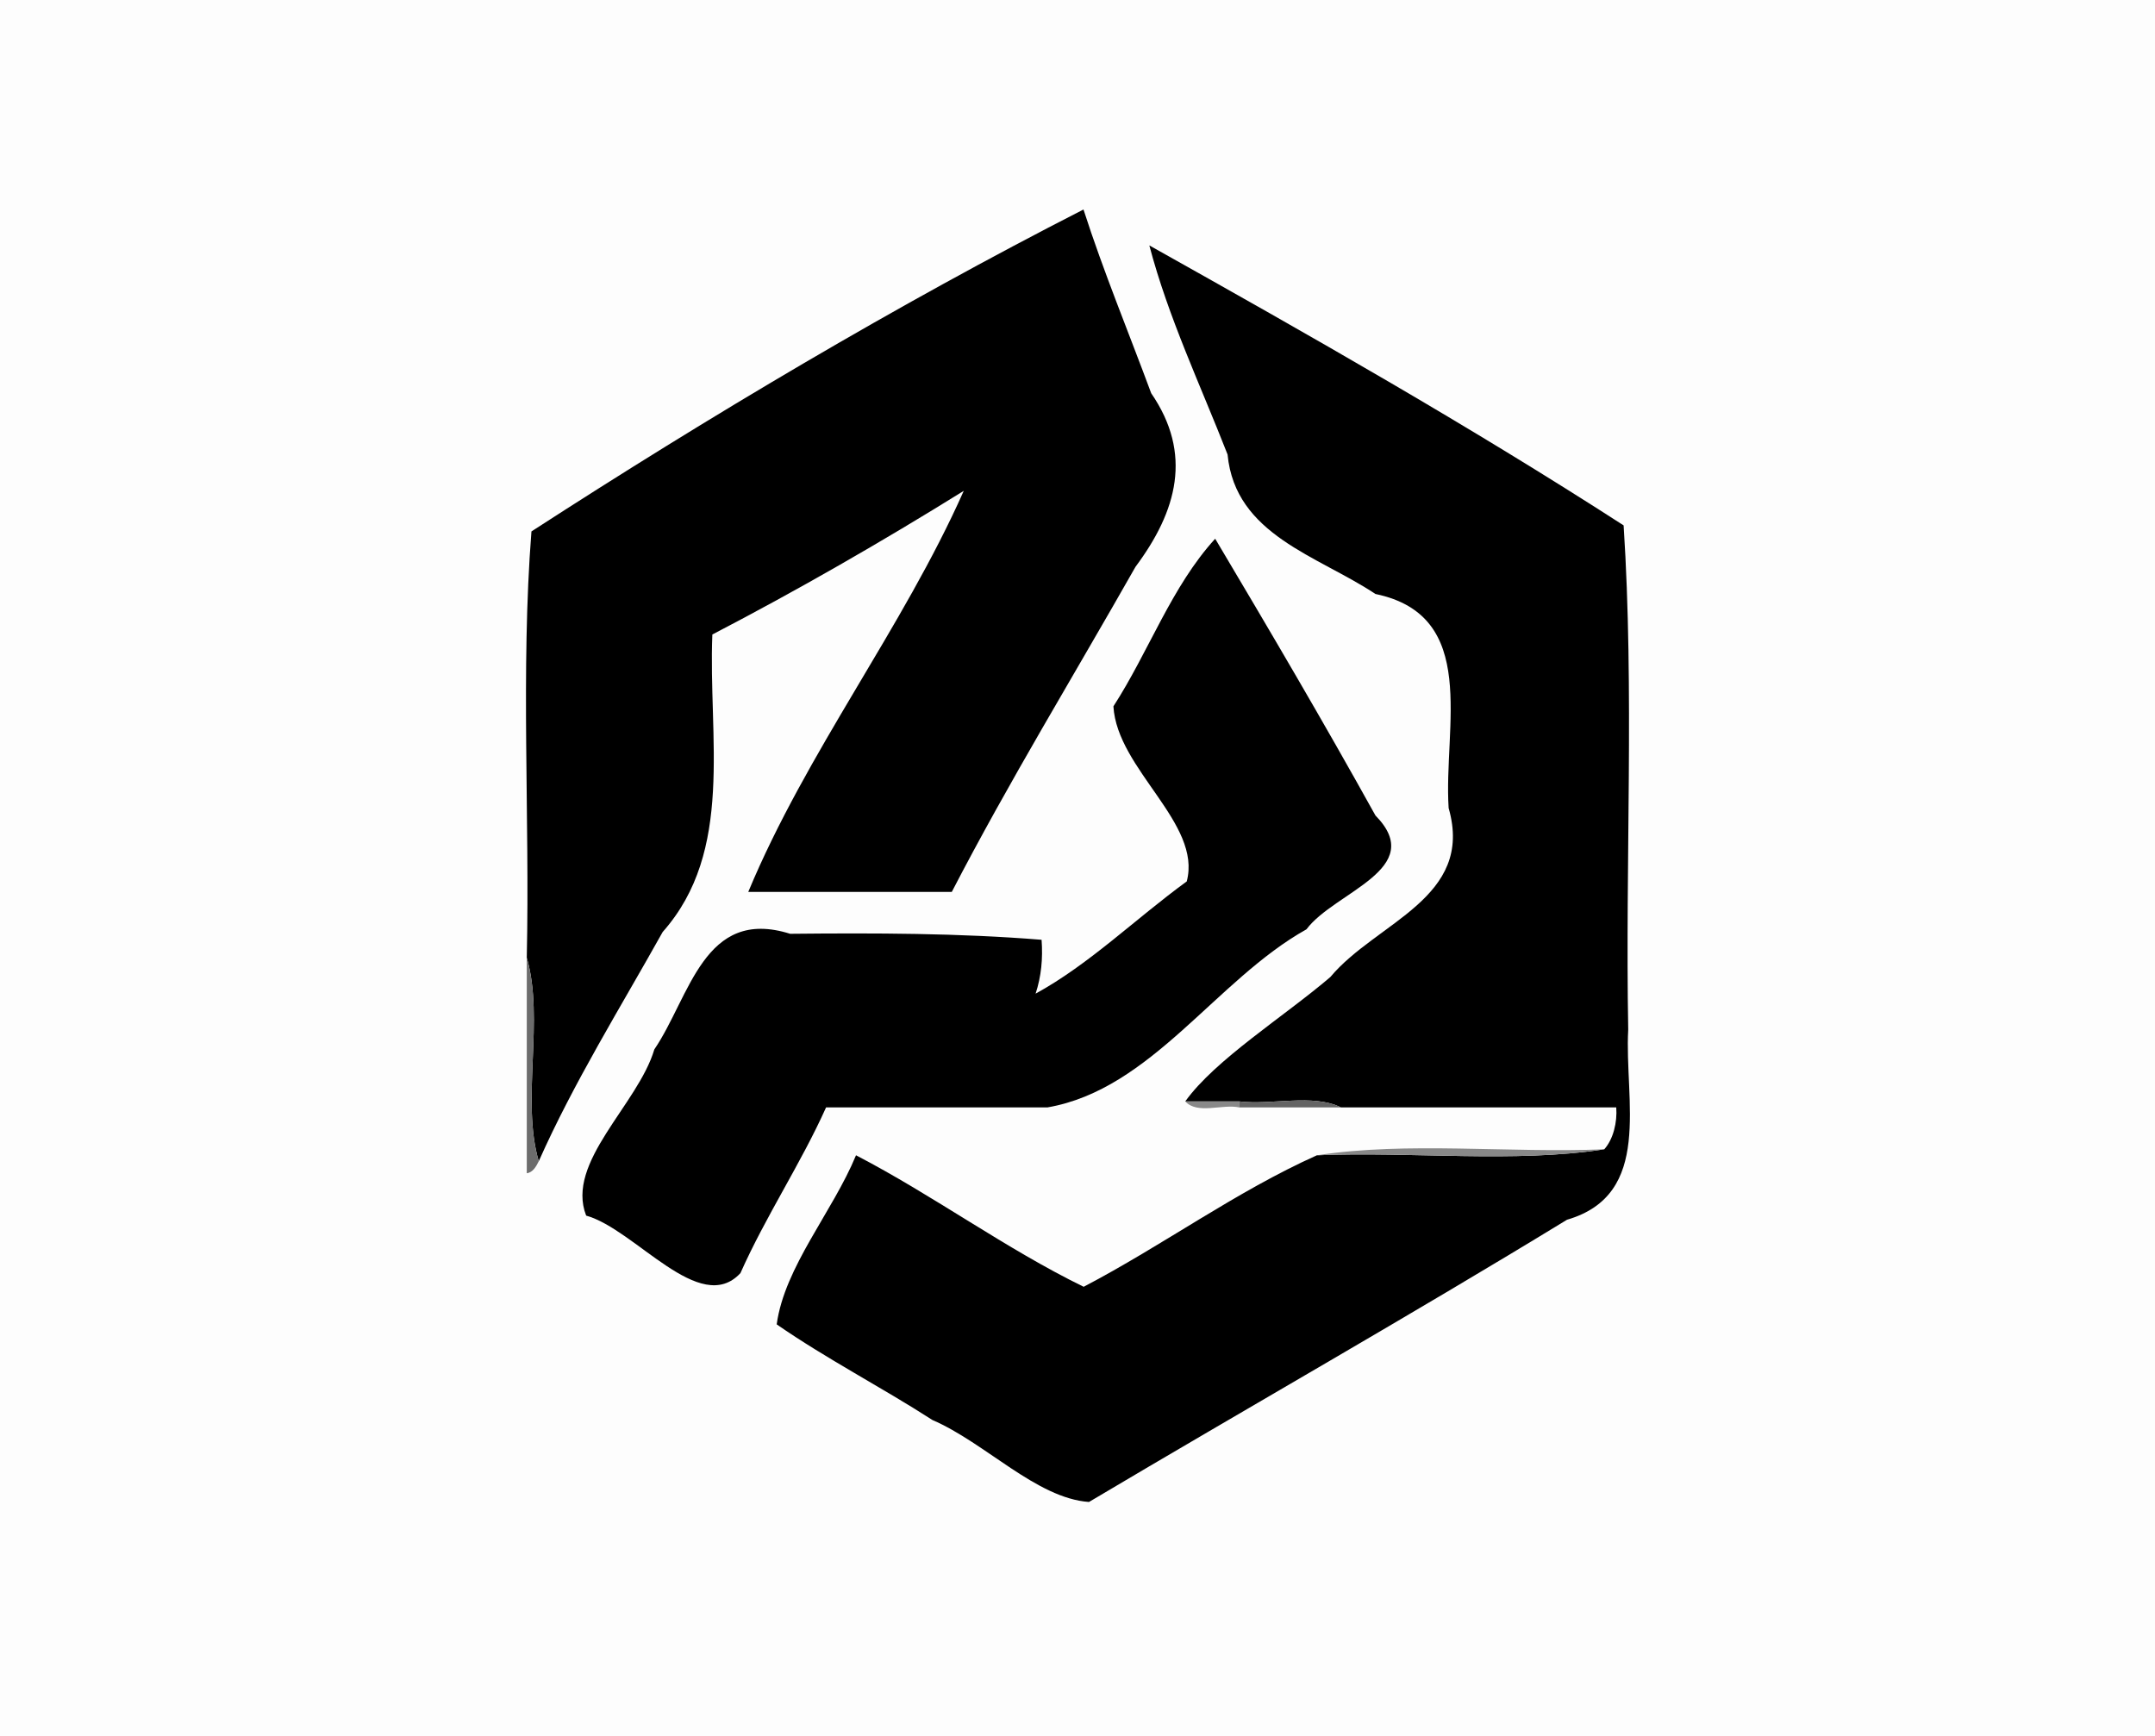
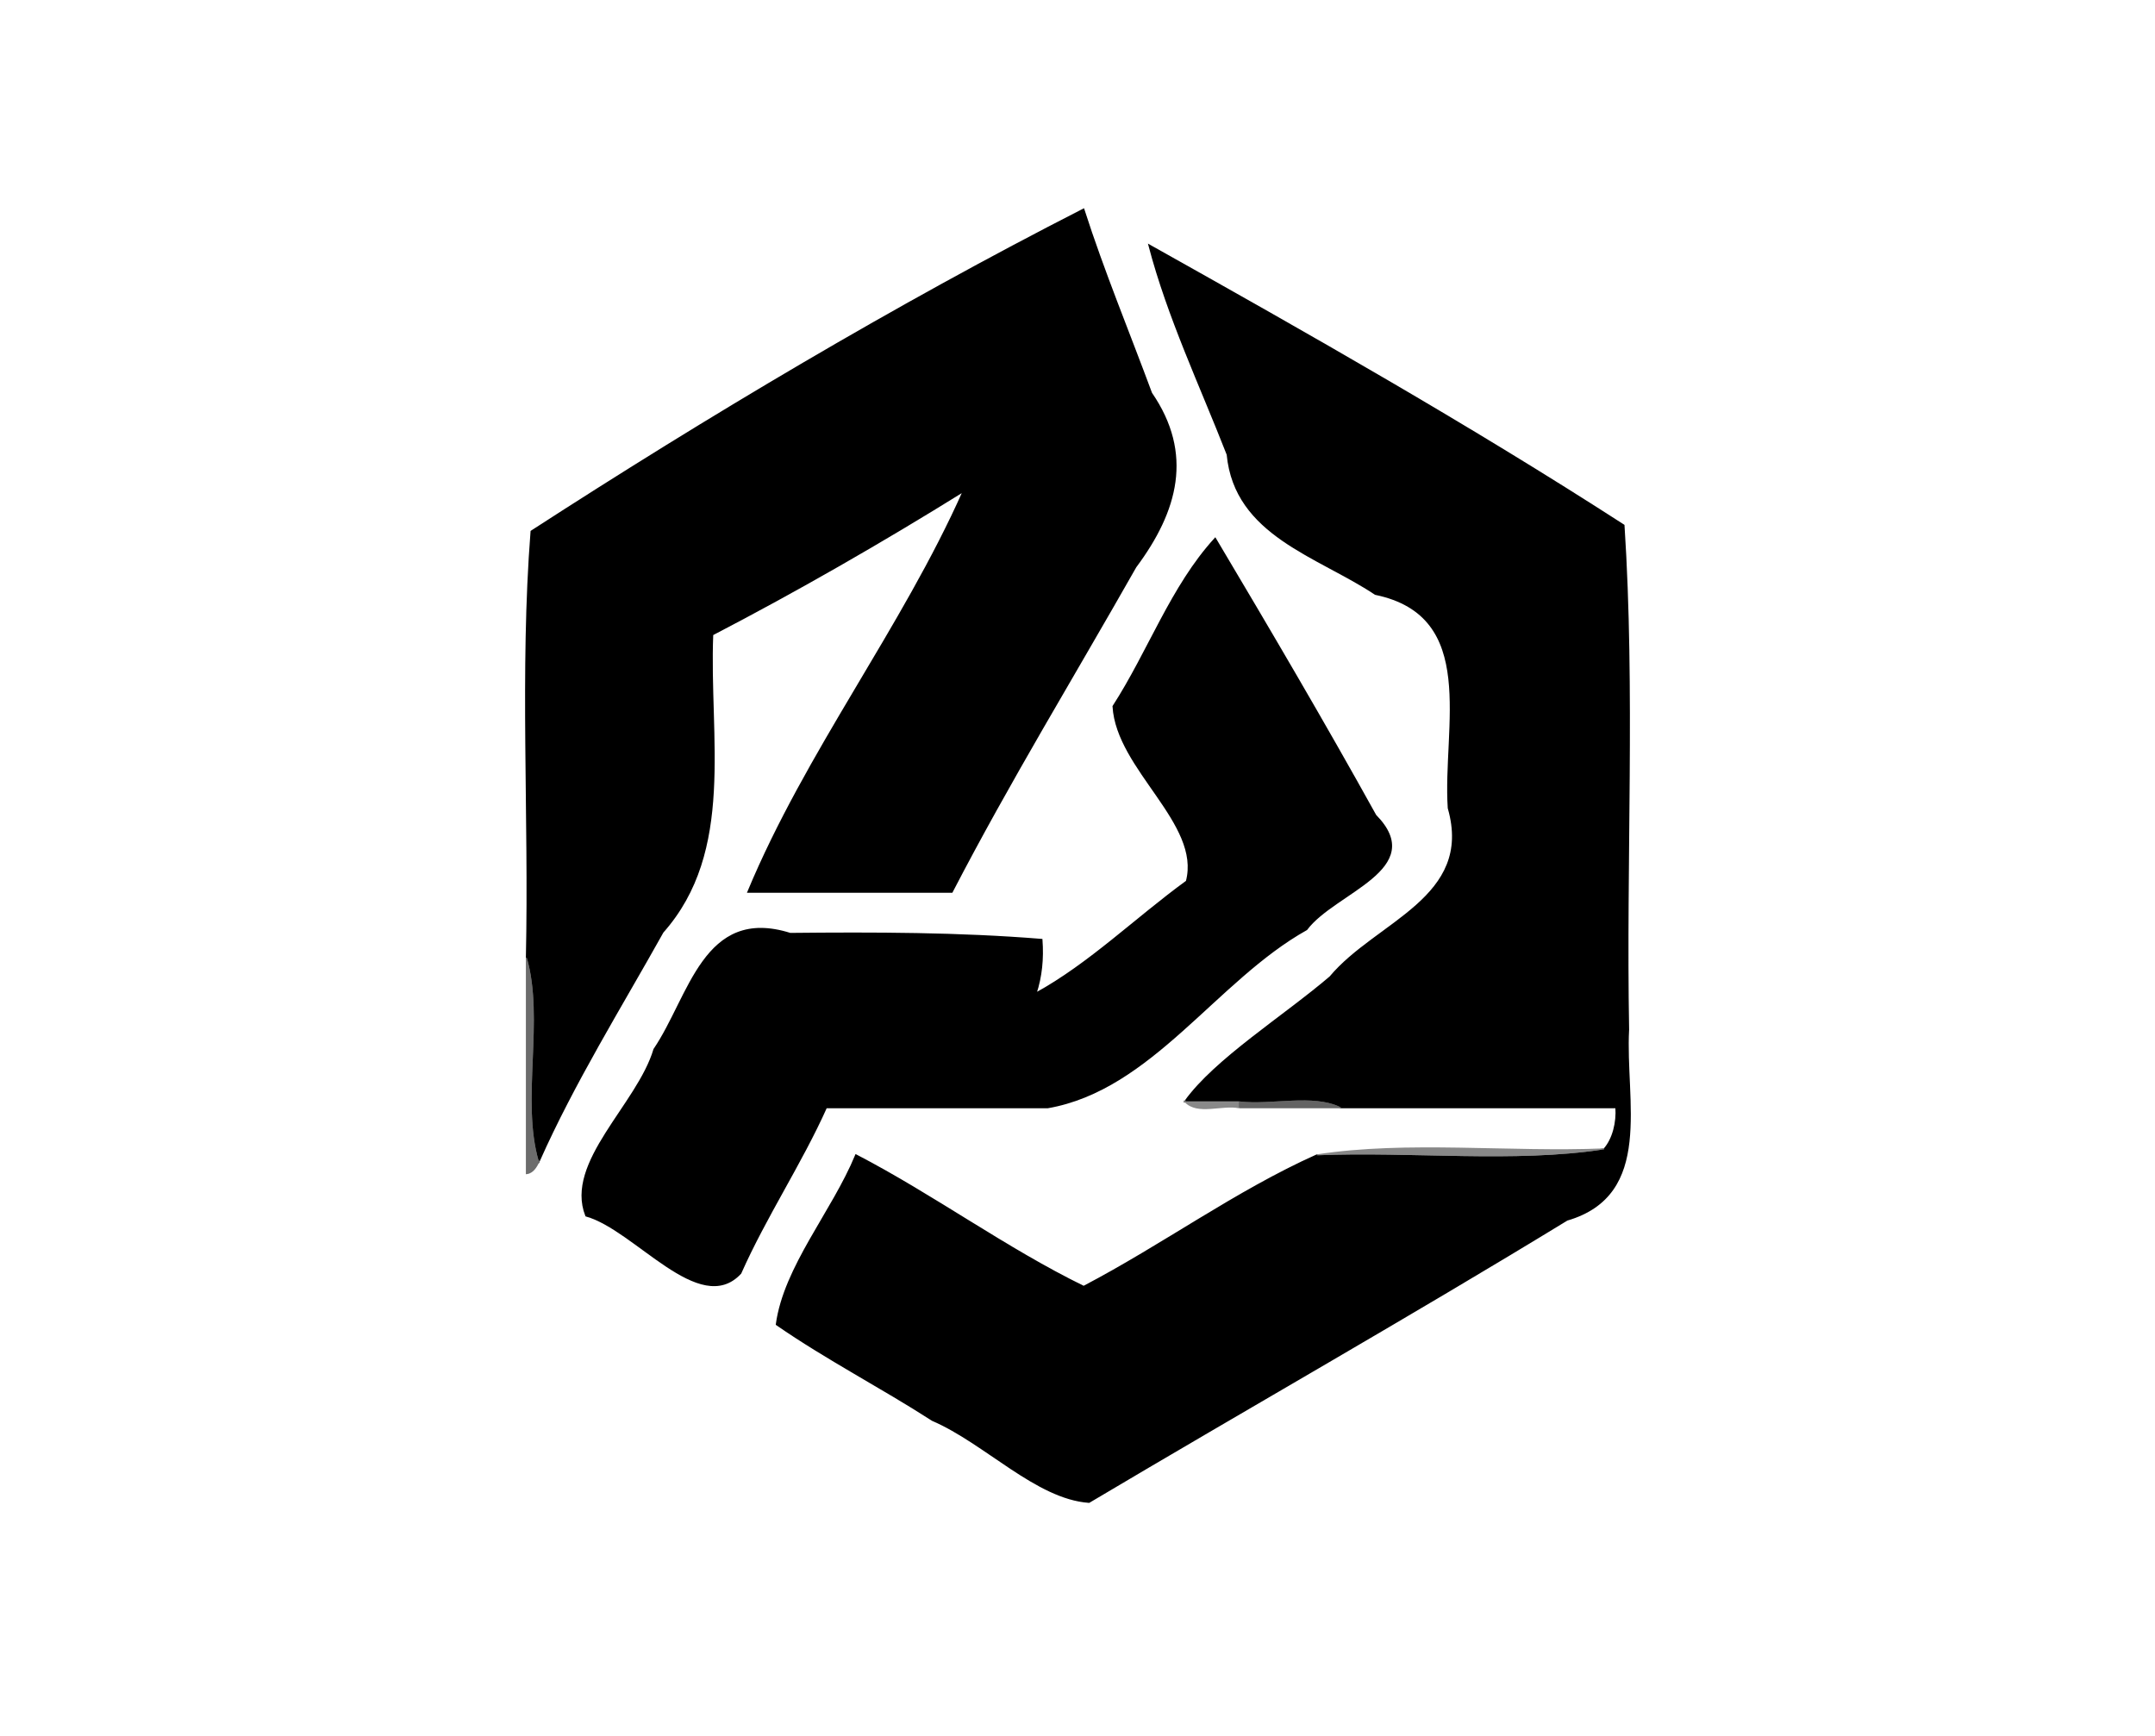
<svg xmlns="http://www.w3.org/2000/svg" viewBox="0 0 360 290" width="360" height="290">
  <g fill="None" fill-opacity="0.0" stroke="#FDFDFD" stroke-opacity="1.00" stroke-width="0.3">
-     <path d=" M 0.00 290.00  L 360.00 290.00 L 360.00 0.00 L 0.00 0.00 L 0.00 290.00 M 90.00 194.00  C 89.59 194.83 89.03 195.87 88.00 196.00 C 88.00 184.00 88.00 172.00 88.00 160.00 C 88.52 136.34 86.96 112.05 88.78 88.78 C 118.58 69.50 149.61 51.03 181.00 35.00 C 184.33 45.36 188.52 55.45 192.31 65.69 C 199.26 75.81 196.65 85.35 189.69 94.69 C 179.45 112.75 168.50 130.66 159.00 149.00 C 147.67 149.00 136.33 149.00 125.00 149.00 C 134.73 125.63 150.81 104.93 161.00 82.00 C 147.28 90.53 133.19 98.62 119.00 106.00 C 118.30 123.20 122.73 142.13 110.70 155.70 C 103.64 168.34 95.86 180.82 90.00 194.00 M 220.00 193.00  C 235.09 190.67 252.15 192.66 268.00 192.00 C 269.50 190.32 270.19 187.50 270.00 185.00 C 254.67 185.00 239.33 185.00 224.00 185.00 C 218.33 185.00 212.67 185.00 207.00 185.00 C 204.16 184.41 200.02 186.22 198.00 184.00 C 203.01 177.01 214.48 169.85 222.23 163.23 C 229.93 154.01 246.32 150.07 242.00 135.00 C 241.12 121.39 247.21 102.85 229.77 99.23 C 220.20 92.85 206.35 89.41 205.07 75.93 C 200.55 64.36 195.16 53.02 192.00 41.00 C 218.79 56.01 245.41 71.11 271.23 87.77 C 273.03 115.36 271.49 144.00 272.00 172.00 C 271.33 183.81 276.24 199.56 261.77 203.77 C 235.41 219.88 208.46 235.15 181.92 250.92 C 173.15 250.30 164.60 241.03 155.77 237.23 C 147.22 231.72 138.15 227.06 129.75 221.25 C 131.07 211.62 139.09 202.47 143.00 193.00 C 156.01 199.76 168.00 208.61 181.03 214.97 C 194.26 208.05 206.46 199.07 220.00 193.00 M 203.00 90.00  C 212.12 105.34 221.12 120.63 229.77 136.23 C 238.56 145.18 222.92 148.98 218.25 155.25 C 203.11 163.71 192.36 181.99 175.00 185.00 C 162.67 185.00 150.33 185.00 138.00 185.00 C 133.80 194.37 127.92 203.17 123.69 212.69 C 116.91 219.99 106.13 205.37 97.92 203.08 C 94.43 194.16 106.57 184.55 109.31 175.31 C 115.27 166.55 117.58 151.46 132.00 156.00 C 146.13 155.86 160.19 155.88 174.00 157.00 C 174.23 160.17 173.95 163.12 173.00 166.00 C 182.01 161.07 189.79 153.40 198.25 147.25 C 200.83 137.54 186.61 128.54 186.00 118.00 C 191.92 108.84 195.70 97.99 203.00 90.00 Z" />
+     <path d=" M 90.00 194.00  C 89.59 194.83 89.03 195.87 88.00 196.00 C 88.00 184.00 88.00 172.00 88.00 160.00 C 88.52 136.34 86.96 112.05 88.78 88.78 C 118.58 69.50 149.61 51.03 181.00 35.00 C 184.33 45.36 188.52 55.45 192.31 65.69 C 199.26 75.81 196.65 85.35 189.69 94.69 C 179.45 112.75 168.50 130.66 159.00 149.00 C 147.67 149.00 136.33 149.00 125.00 149.00 C 134.73 125.63 150.81 104.93 161.00 82.00 C 147.28 90.53 133.19 98.62 119.00 106.00 C 118.30 123.20 122.73 142.13 110.70 155.70 C 103.64 168.34 95.86 180.82 90.00 194.00 M 220.00 193.00  C 235.09 190.67 252.15 192.66 268.00 192.00 C 269.50 190.32 270.19 187.50 270.00 185.00 C 254.67 185.00 239.33 185.00 224.00 185.00 C 218.33 185.00 212.67 185.00 207.00 185.00 C 204.16 184.41 200.02 186.22 198.00 184.00 C 203.01 177.01 214.48 169.85 222.23 163.23 C 229.93 154.01 246.32 150.07 242.00 135.00 C 241.12 121.39 247.21 102.85 229.77 99.23 C 220.20 92.85 206.35 89.41 205.07 75.93 C 200.55 64.36 195.16 53.02 192.00 41.00 C 218.79 56.01 245.41 71.11 271.23 87.77 C 273.03 115.36 271.49 144.00 272.00 172.00 C 271.33 183.81 276.24 199.56 261.77 203.77 C 235.41 219.88 208.46 235.15 181.92 250.92 C 173.15 250.30 164.60 241.03 155.77 237.23 C 147.22 231.72 138.15 227.06 129.75 221.25 C 131.07 211.62 139.09 202.47 143.00 193.00 C 156.01 199.76 168.00 208.61 181.03 214.97 C 194.26 208.05 206.46 199.07 220.00 193.00 M 203.00 90.00  C 212.12 105.34 221.12 120.63 229.77 136.23 C 238.56 145.18 222.92 148.98 218.25 155.25 C 203.11 163.71 192.36 181.99 175.00 185.00 C 162.67 185.00 150.33 185.00 138.00 185.00 C 133.80 194.37 127.92 203.17 123.69 212.69 C 116.91 219.99 106.13 205.37 97.92 203.08 C 94.43 194.16 106.57 184.55 109.31 175.31 C 115.27 166.55 117.58 151.46 132.00 156.00 C 146.13 155.86 160.19 155.88 174.00 157.00 C 174.23 160.17 173.95 163.12 173.00 166.00 C 182.01 161.07 189.79 153.40 198.25 147.25 C 200.83 137.54 186.61 128.54 186.00 118.00 C 191.92 108.84 195.70 97.99 203.00 90.00 Z" />
  </g>
  <g fill="None" fill-opacity="0.0" stroke="#000000" stroke-opacity="1.00" stroke-width="0.3">
    <path d=" M 88.00 160.00  C 90.98 170.26 87.01 183.81 90.00 194.00 C 95.86 180.82 103.64 168.34 110.70 155.70 C 122.73 142.13 118.30 123.20 119.00 106.00 C 133.19 98.62 147.28 90.53 161.00 82.00 C 150.81 104.93 134.73 125.63 125.00 149.00 C 136.33 149.00 147.67 149.00 159.00 149.00 C 168.50 130.66 179.45 112.75 189.69 94.69 C 196.65 85.35 199.26 75.81 192.31 65.69 C 188.52 55.45 184.33 45.36 181.00 35.00 C 149.61 51.03 118.58 69.50 88.78 88.78 C 86.96 112.05 88.52 136.34 88.00 160.00 Z" />
  </g>
  <g fill="None" fill-opacity="0.0" stroke="#000000" stroke-opacity="1.00" stroke-width="0.3">
    <path d=" M 198.00 184.00  C 201.00 184.00 204.00 184.00 207.00 184.00 C 212.50 184.65 219.33 182.68 224.00 185.00 C 239.33 185.00 254.67 185.00 270.00 185.00 C 270.19 187.50 269.50 190.32 268.00 192.00 C 252.91 194.33 235.85 192.34 220.00 193.00 C 206.46 199.07 194.26 208.05 181.03 214.97 C 168.00 208.61 156.01 199.76 143.00 193.00 C 139.09 202.47 131.07 211.62 129.75 221.25 C 138.15 227.06 147.22 231.72 155.77 237.23 C 164.60 241.03 173.15 250.30 181.92 250.92 C 208.46 235.15 235.41 219.88 261.77 203.77 C 276.24 199.56 271.33 183.81 272.00 172.00 C 271.49 144.00 273.03 115.36 271.23 87.77 C 245.41 71.11 218.79 56.01 192.00 41.00 C 195.16 53.02 200.55 64.36 205.07 75.93 C 206.35 89.41 220.20 92.85 229.77 99.23 C 247.21 102.85 241.12 121.39 242.00 135.00 C 246.32 150.07 229.93 154.01 222.23 163.23 C 214.48 169.85 203.01 177.01 198.00 184.00 Z" />
  </g>
  <g fill="None" fill-opacity="0.0" stroke="#000000" stroke-opacity="1.00" stroke-width="0.3">
    <path d=" M 203.00 90.00  C 195.70 97.99 191.92 108.84 186.00 118.00 C 186.61 128.54 200.83 137.54 198.25 147.25 C 189.79 153.40 182.01 161.07 173.00 166.00 C 173.95 163.12 174.23 160.17 174.00 157.00 C 160.19 155.88 146.13 155.86 132.00 156.00 C 117.58 151.46 115.27 166.55 109.31 175.31 C 106.57 184.55 94.43 194.16 97.92 203.08 C 106.13 205.37 116.91 219.99 123.69 212.69 C 127.92 203.17 133.80 194.37 138.00 185.00 C 150.33 185.00 162.67 185.00 175.00 185.00 C 192.36 181.99 203.11 163.71 218.25 155.25 C 222.92 148.98 238.56 145.18 229.77 136.23 C 221.12 120.63 212.12 105.34 203.00 90.00 Z" />
  </g>
  <g fill="None" fill-opacity="0.0" stroke="#6C6C6C" stroke-opacity="1.00" stroke-width="0.3">
    <path d=" M 90.00 194.00  C 87.01 183.81 90.98 170.26 88.00 160.00 C 88.00 172.00 88.00 184.00 88.00 196.00 C 89.03 195.87 89.59 194.83 90.00 194.00 Z" />
  </g>
  <g fill="None" fill-opacity="0.0" stroke="#898989" stroke-opacity="1.00" stroke-width="0.3">
    <path d=" M 207.00 185.00  C 206.96 185.00 207.00 184.00 207.00 184.00 C 204.00 184.00 201.00 184.00 198.00 184.00 C 200.02 186.22 204.16 184.41 207.00 185.00 Z" />
  </g>
  <g fill="None" fill-opacity="0.0" stroke="#646464" stroke-opacity="1.00" stroke-width="0.3">
    <path d=" M 207.00 185.00  C 212.67 185.00 218.33 185.00 224.00 185.00 C 219.33 182.68 212.50 184.65 207.00 184.00 C 207.00 184.00 206.96 185.00 207.00 185.00 Z" />
  </g>
  <g fill="None" fill-opacity="0.0" stroke="#888888" stroke-opacity="1.00" stroke-width="0.3">
    <path d=" M 220.00 193.00  C 235.85 192.34 252.91 194.33 268.00 192.00 C 252.15 192.66 235.09 190.67 220.00 193.00 Z" />
-   </g>
-   <g fill="#FDFDFD" fill-opacity="1.00" stroke="None">
-     <path d=" M 0.00 290.00  L 360.00 290.00 L 360.00 0.00 L 0.00 0.00 L 0.00 290.00 Z" />
  </g>
  <g fill="#000000" fill-opacity="1.00" stroke="None">
    <path d=" M 88.00 160.00  C 90.98 170.26 87.01 183.81 90.00 194.00 C 95.86 180.82 103.64 168.34 110.70 155.70 C 122.73 142.13 118.30 123.20 119.00 106.00 C 133.19 98.62 147.28 90.53 161.00 82.00 C 150.81 104.93 134.73 125.63 125.00 149.00 C 136.33 149.00 147.67 149.00 159.00 149.00 C 168.50 130.66 179.45 112.75 189.69 94.69 C 196.65 85.35 199.26 75.81 192.31 65.69 C 188.52 55.45 184.33 45.36 181.00 35.00 C 149.61 51.03 118.58 69.50 88.78 88.78 C 86.96 112.05 88.52 136.34 88.00 160.00 Z" />
  </g>
  <g fill="#000000" fill-opacity="1.00" stroke="None">
    <path d=" M 198.00 184.00  C 201.00 184.00 204.00 184.00 207.00 184.00 C 212.50 184.65 219.33 182.68 224.00 185.00 C 239.33 185.00 254.67 185.00 270.00 185.00 C 270.19 187.50 269.50 190.32 268.00 192.00 C 252.91 194.33 235.85 192.34 220.00 193.00 C 206.46 199.07 194.26 208.05 181.03 214.97 C 168.00 208.61 156.01 199.76 143.00 193.00 C 139.09 202.47 131.07 211.62 129.75 221.25 C 138.15 227.06 147.22 231.72 155.77 237.23 C 164.60 241.03 173.15 250.30 181.92 250.92 C 208.46 235.15 235.41 219.88 261.77 203.77 C 276.24 199.56 271.33 183.81 272.00 172.00 C 271.49 144.00 273.03 115.36 271.23 87.77 C 245.41 71.11 218.79 56.01 192.00 41.00 C 195.16 53.02 200.55 64.36 205.07 75.93 C 206.35 89.41 220.20 92.85 229.77 99.23 C 247.21 102.85 241.12 121.39 242.00 135.00 C 246.32 150.07 229.93 154.01 222.23 163.23 C 214.48 169.85 203.01 177.01 198.00 184.00 Z" />
  </g>
  <g fill="#000000" fill-opacity="1.00" stroke="None">
    <path d=" M 203.00 90.00  C 195.70 97.99 191.92 108.84 186.00 118.00 C 186.61 128.54 200.83 137.54 198.25 147.25 C 189.79 153.40 182.01 161.07 173.00 166.00 C 173.95 163.12 174.23 160.17 174.00 157.00 C 160.19 155.88 146.13 155.86 132.00 156.00 C 117.58 151.46 115.27 166.55 109.31 175.31 C 106.57 184.55 94.43 194.16 97.92 203.08 C 106.13 205.37 116.91 219.99 123.69 212.69 C 127.92 203.17 133.80 194.37 138.00 185.00 C 150.33 185.00 162.67 185.00 175.00 185.00 C 192.36 181.99 203.11 163.71 218.25 155.25 C 222.92 148.98 238.56 145.18 229.77 136.23 C 221.12 120.63 212.12 105.34 203.00 90.00 Z" />
  </g>
  <g fill="#6C6C6C" fill-opacity="1.00" stroke="None">
    <path d=" M 90.00 194.00  C 87.01 183.81 90.98 170.26 88.00 160.00 C 88.00 172.00 88.00 184.00 88.00 196.00 C 89.03 195.87 89.59 194.83 90.00 194.00 Z" />
  </g>
  <g fill="#898989" fill-opacity="1.00" stroke="None">
    <path d=" M 207.00 185.00  C 206.96 185.00 207.00 184.00 207.00 184.00 C 204.00 184.00 201.00 184.00 198.00 184.00 C 200.02 186.22 204.16 184.41 207.00 185.00 Z" />
  </g>
  <g fill="#646464" fill-opacity="1.00" stroke="None">
    <path d=" M 207.00 185.00  C 212.67 185.00 218.33 185.00 224.00 185.00 C 219.33 182.68 212.50 184.65 207.00 184.00 C 207.00 184.00 206.96 185.00 207.00 185.00 Z" />
  </g>
  <g fill="#888888" fill-opacity="1.00" stroke="None">
    <path d=" M 220.00 193.00  C 235.85 192.34 252.91 194.33 268.00 192.00 C 252.15 192.66 235.09 190.67 220.00 193.00 Z" />
  </g>
</svg>
